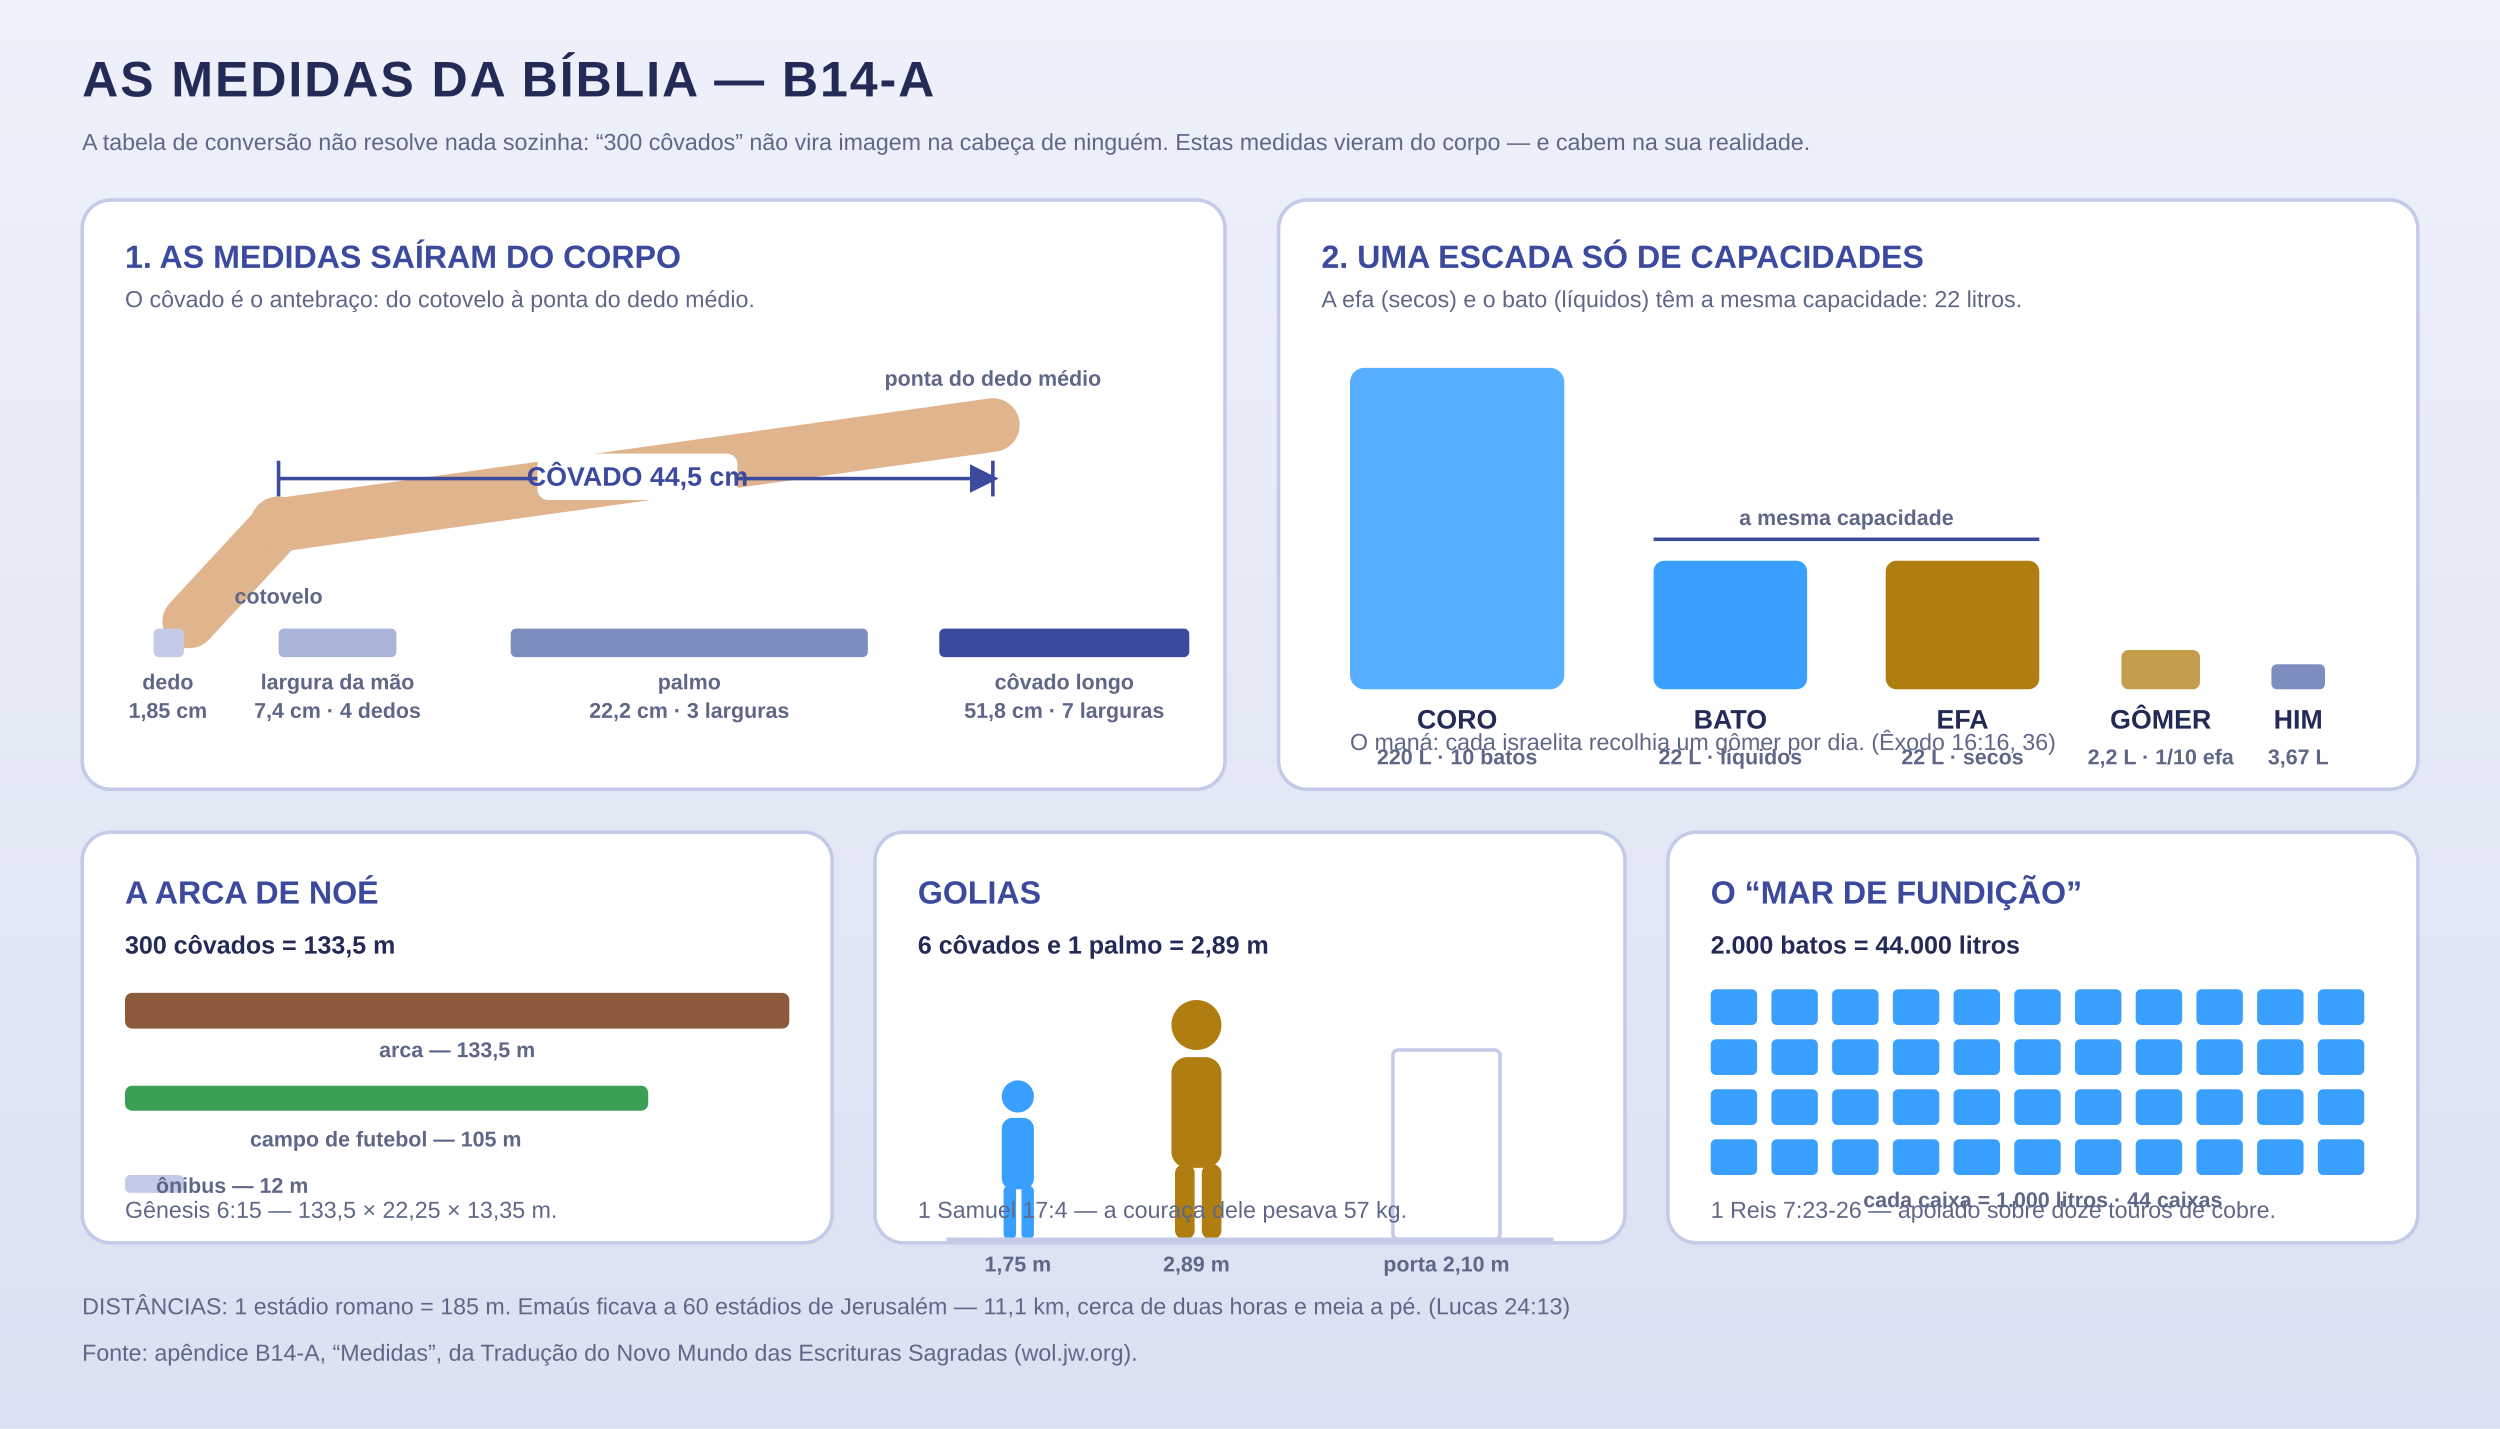
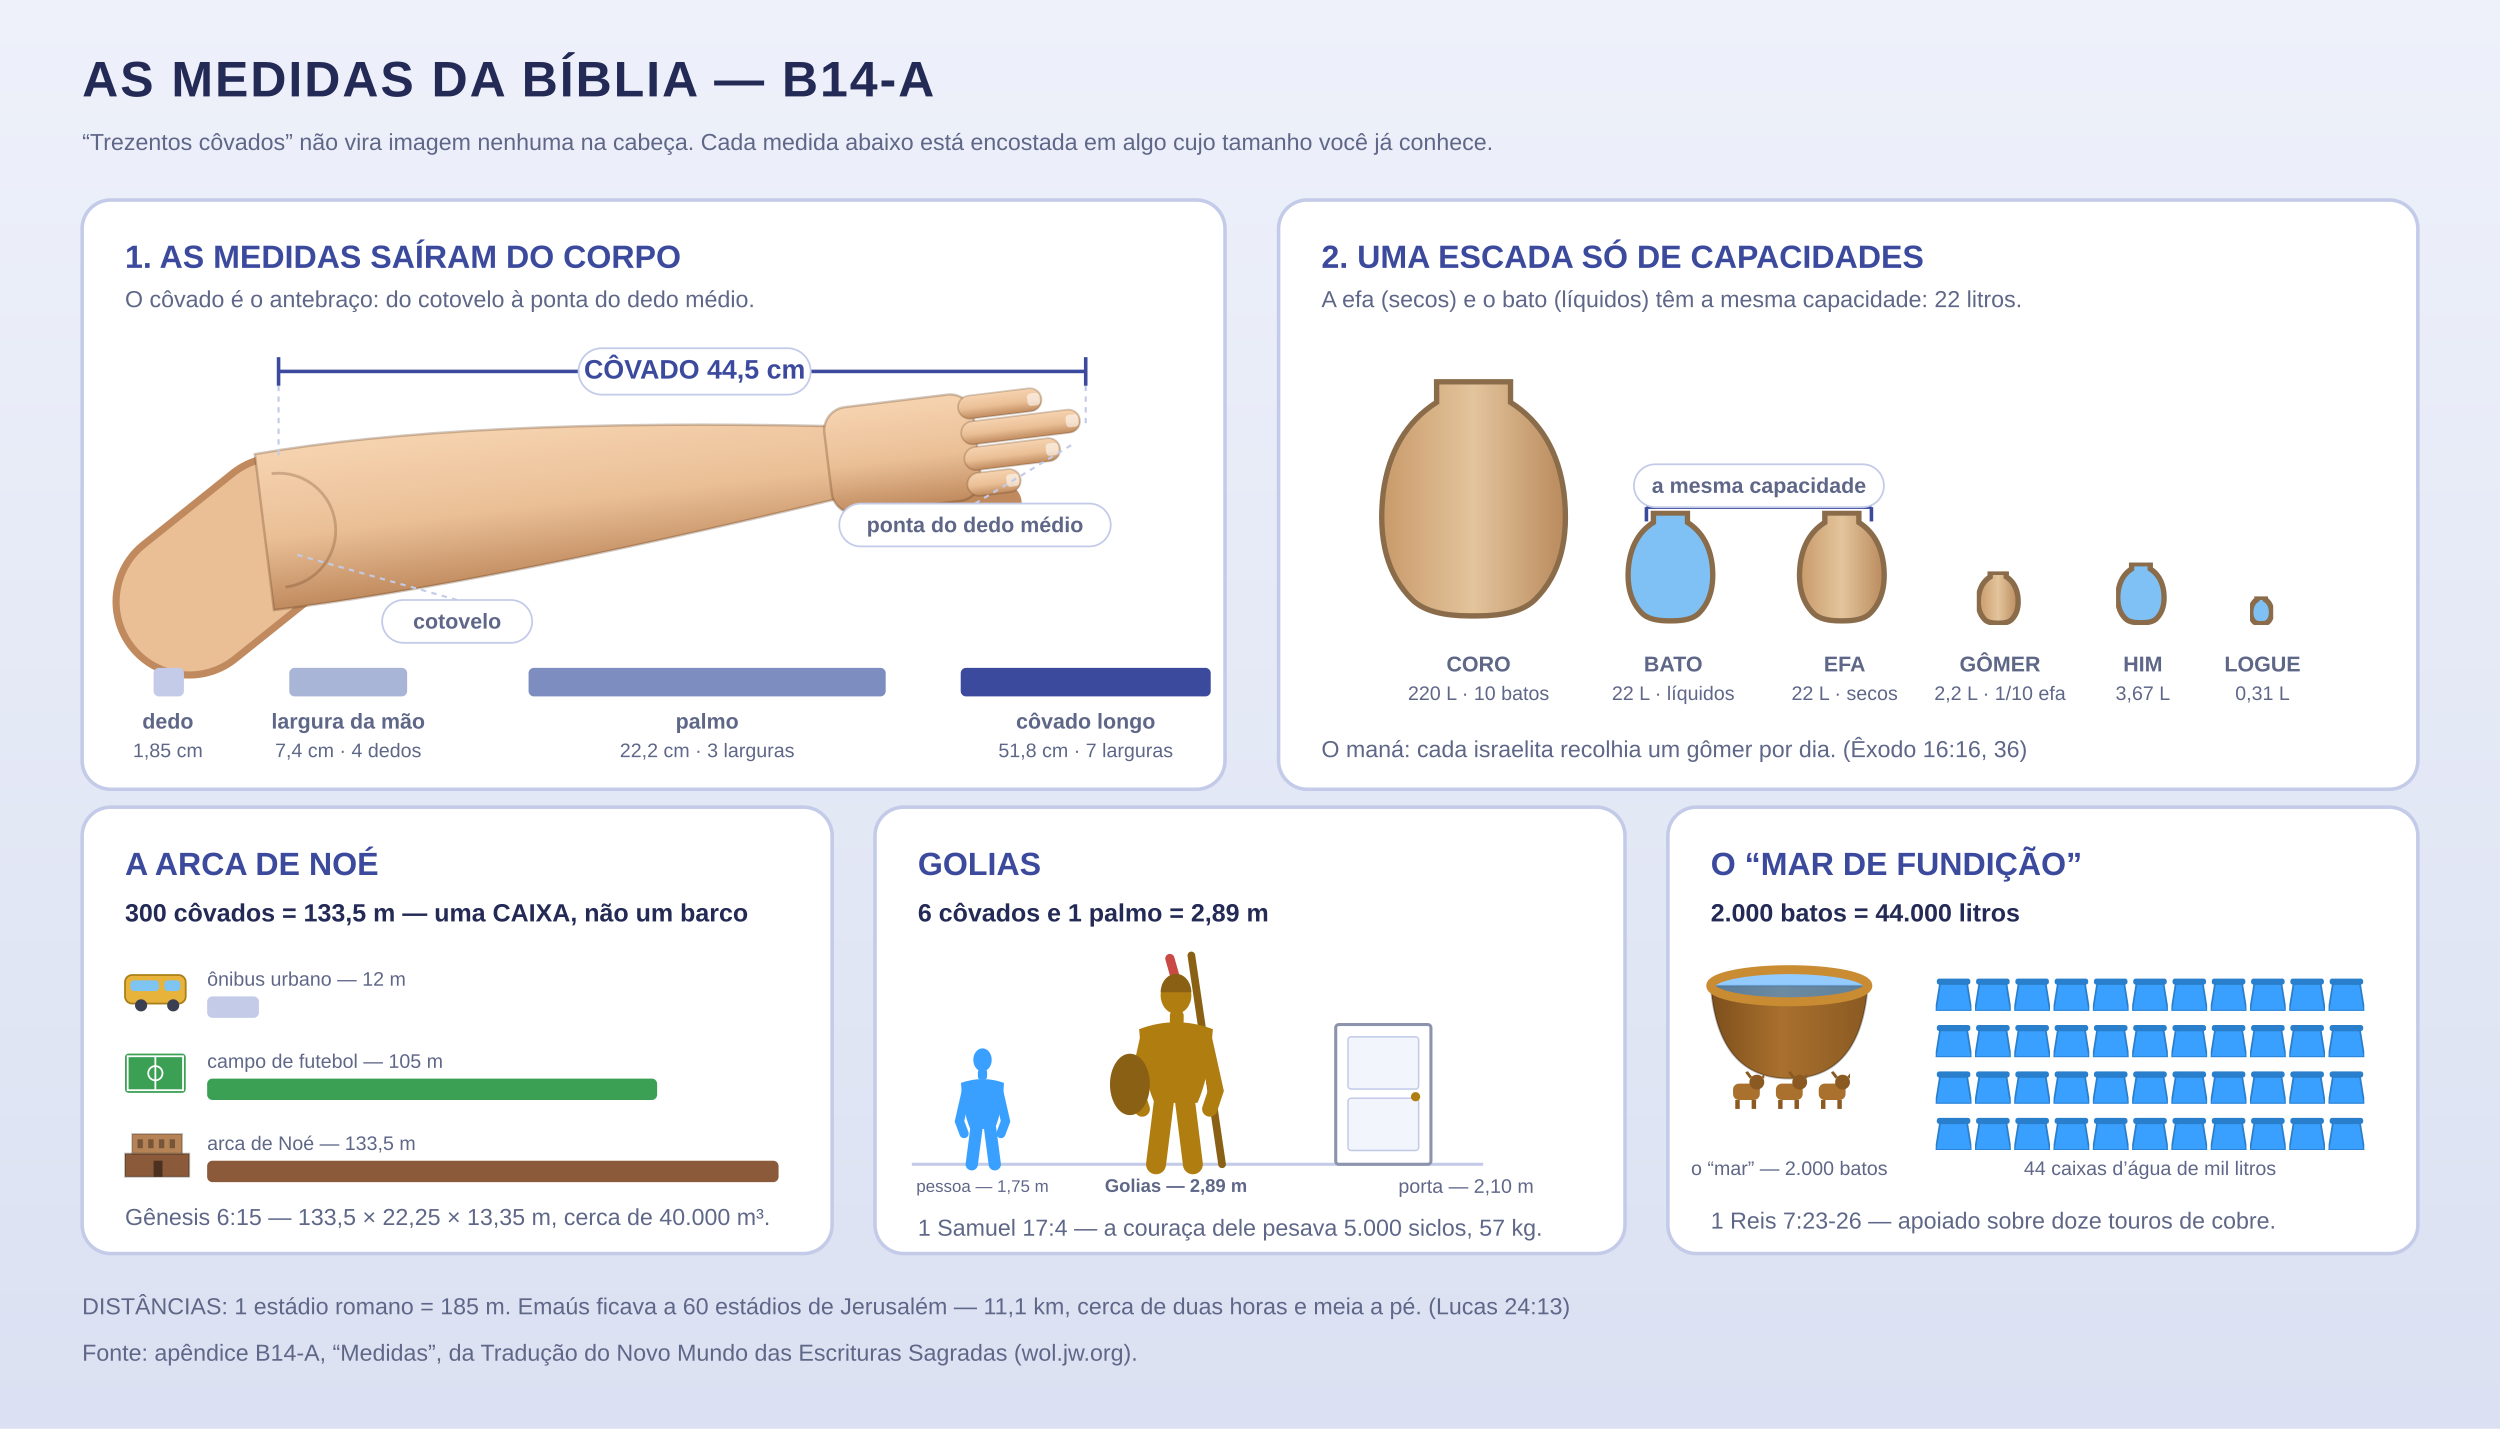
<svg xmlns="http://www.w3.org/2000/svg" viewBox="0 0 1400 800" width="1400" height="800" role="img" aria-labelledby="tit desc" font-family="'Segoe UI', 'Helvetica Neue', Arial, sans-serif">
  <defs>
    <linearGradient id="fundo" x1="0" y1="0" x2="0" y2="1">
      <stop offset="0" stop-color="#eef1fa" />
      <stop offset="1" stop-color="#dbe1f2" />
    </linearGradient>
-     <marker id="seta" viewBox="0 0 10 10" refX="8" refY="5" markerWidth="8" markerHeight="8" orient="auto">
-       <path d="M0 0 L10 5 L0 10 z" fill="#3c4a9e" />
-     </marker>
+     <linearGradient id="pele" x1="0" y1="0" x2="0" y2="1">
+       <stop offset="0" stop-color="#f6d3b0" />
+       <stop offset="0.55" stop-color="#eabf96" />
+       <stop offset="1" stop-color="#c08a5e" />
+     </linearGradient>
+     <linearGradient id="bronze" x1="0" y1="0" x2="1" y2="0">
+       <stop offset="0" stop-color="#7d4f1c" />
+       <stop offset="0.45" stop-color="#a9702e" />
+       <stop offset="1" stop-color="#8a5a22" />
+     </linearGradient>
+     <linearGradient id="barro" x1="0" y1="0" x2="1" y2="0">
+       <stop offset="0" stop-color="#c99a6a" />
+       <stop offset="0.5" stop-color="#e3c49c" />
+       <stop offset="1" stop-color="#b98a5c" />
+     </linearGradient>
+     <symbol id="jarro" viewBox="0 0 100 120">
+       <path d="M34 2 h32 v10 q22 14 26 44 q4 34 -14 52 q-8 8 -28 8 h-4 q-20 0 -28 -8                      q-18 -18 -14 -52 q4 -30 26 -44 v-10 z" stroke="#8a6b4a" stroke-width="3" vector-effect="non-scaling-stroke" />
+     </symbol>
+     <symbol id="cxdagua" viewBox="0 0 20 18">
+       <path d="M2.4 3 H17.6 L20 18 H0 Z" fill="#3aa0ff" stroke="#2a7fcc" stroke-width="1" />
+       <rect x="0.6" y="0" width="18.8" height="3.4" rx="1.4" fill="#2a7fcc" />
+     </symbol>
+     <symbol id="touro" viewBox="0 0 24 26">
+       <rect x="3" y="8" width="18" height="11" rx="4" fill="#a9702e" />
+       <circle cx="19" cy="7" r="5" fill="#8a5a22" />
+       <path d="M15 4 L12 0 M23 4 L26 0" stroke="#8a5a22" stroke-width="2" />
+       <path d="M6 19 v6 M17 19 v6" stroke="#8a5a22" stroke-width="3" />
+     </symbol>
  </defs>
  <style>
        .cab  { fill:#232a55; font-size:28px; font-weight:800; letter-spacing:1.1px; }
        .rot  { fill:#3c4a9e; font-size:18px; font-weight:700; }
        .rotp { fill:#5f6788; font-size:13px; }
        .painel { fill:#ffffff; stroke:#c3cbe8; stroke-width:2; }
        .not  { font-size:12px; font-weight:700; text-anchor:middle; fill:#5f6788; }
+         .sub  { font-size:11px; font-weight:400; text-anchor:middle; fill:#5f6788; }
        .cx   { font-size:15px; font-weight:800; text-anchor:middle; }
        .val  { font-size:14px; font-weight:800; fill:#232a55; }
-         .ouro { fill:#b07d10; }
-         .ok   { fill:#2f8f5c; }
-         .cota { stroke:#3c4a9e; stroke-width:2; }
+         .esq  { text-anchor:start; }
+         .dir  { text-anchor:end; }
+         .cota { stroke:#3c4a9e; stroke-width:2; fill:none; }
+         .guia { stroke:#c3cbe8; stroke-width:1.2; stroke-dasharray:3 3; }
+         .tag  { fill:#ffffff; stroke:#c3cbe8; stroke-width:1; }
    </style>
  <rect width="1400" height="800" fill="url(#fundo)" />
  <text class="cab" x="46" y="54">AS MEDIDAS DA BÍBLIA — B14-A</text>
  <text class="rotp" x="46" y="84" font-size="16">
-         A tabela de conversão não resolve nada sozinha: “300 côvados” não vira imagem na cabeça de ninguém. Estas medidas vieram do corpo — e cabem na sua realidade.
+         “Trezentos côvados” não vira imagem nenhuma na cabeça. Cada medida abaixo está encostada em algo cujo tamanho você já conhece.
    </text>
  <g transform="translate(46,112)">
    <rect class="painel" width="640" height="330" rx="16" />
    <text class="rot" x="24" y="38">1. AS MEDIDAS SAÍRAM DO CORPO</text>
    <text class="rotp" x="24" y="60">O côvado é o antebraço: do cotovelo à ponta do dedo médio.</text>
-     <g transform="translate(40,86)">
-       <path d="M20 150 L70 96 L470 40" stroke="#e0b48c" stroke-width="30" stroke-linecap="round" fill="none" />
-       <circle cx="70" cy="96" r="16" fill="#e0b48c" />
-       <text class="not" x="70" y="140">cotovelo</text>
-       <text class="not" x="470" y="18">ponta do dedo médio</text>
-       <line class="cota" x1="70" y1="70" x2="470" y2="70" marker-end="url(#seta)" />
-       <line class="cota" x1="70" y1="60" x2="70" y2="80" />
-       <line class="cota" x1="470" y1="60" x2="470" y2="80" />
-       <rect x="215" y="56" width="112" height="26" rx="6" fill="#ffffff" />
-       <text class="cx" x="271" y="74" fill="#3c4a9e">CÔVADO 44,5 cm</text>
-     </g>
-     <g transform="translate(40,240)">
+     <line x1="60" y1="225" x2="110" y2="185" stroke="#c08a5e" stroke-width="86" stroke-linecap="round" />
+     <line x1="60" y1="225" x2="110" y2="185" stroke="#eabf96" stroke-width="78" stroke-linecap="round" />
+     <g transform="translate(110,185) rotate(-6.97)">
+       <path d="M-8 -44 Q 110 -50 317 -20 L 317 20 Q 110 44 -8 44 Z" fill="url(#pele)" stroke="rgba(90,55,25,.28)" stroke-width="1.4" />
+       <path d="M322 16 Q 386 46 404 34" stroke="#c08a5e" stroke-width="22" stroke-linecap="round" fill="none" />
+       <rect x="310" y="-30" width="84" height="60" rx="13" fill="url(#pele)" stroke="rgba(90,55,25,.28)" stroke-width="1.4" />
+       <g fill="url(#pele)" stroke="rgba(90,55,25,.24)" stroke-width="1">
+         <rect x="386" y="-28" width="47" height="13" rx="6.5" />
+         <rect x="386" y="-13.5" width="67" height="13" rx="6.5" />
+         <rect x="386" y="1" width="54" height="13" rx="6.5" />
+         <rect x="386" y="15.5" width="30" height="13" rx="6.5" />
+       </g>
+       <g fill="rgba(255,255,255,.55)">
+         <rect x="425" y="-25" width="7" height="7" rx="2" />
+         <rect x="445" y="-10.5" width="7" height="7" rx="2" />
+         <rect x="432" y="4" width="7" height="7" rx="2" />
+         <rect x="408" y="18.5" width="7" height="7" rx="2" />
+       </g>
+       <path d="M0 -32 A 32 32 0 0 1 0 32" stroke="rgba(90,55,25,.25)" stroke-width="1.6" fill="none" />
+     </g>
+     <line class="guia" x1="110" y1="104" x2="110" y2="146" />
+     <line class="guia" x1="562" y1="104" x2="562" y2="126" />
+     <path class="cota" d="M110 96 H562 M110 88 V104 M562 88 V104" />
+     <rect class="tag" x="278" y="83" width="130" height="26" rx="13" />
+     <text class="cx" x="343" y="100" fill="#3c4a9e">CÔVADO 44,5 cm</text>
+     <line class="guia" x1="210" y1="224" x2="118" y2="198" />
+     <rect class="tag" x="168" y="224" width="84" height="24" rx="12" />
+     <text class="not" x="210" y="240">cotovelo</text>
+     <line class="guia" x1="500" y1="170" x2="556" y2="136" />
+     <rect class="tag" x="424" y="170" width="152" height="24" rx="12" />
+     <text class="not" x="500" y="186">ponta do dedo médio</text>
+     <g transform="translate(40,262)">
      <rect x="0" y="0" width="17" height="16" rx="3" fill="#c3cbe8" />
      <text class="not" x="8" y="34">dedo</text>
-       <text class="not" x="8" y="50" font-weight="400">1,85 cm</text>
-       <rect x="70" y="0" width="66" height="16" rx="3" fill="#a9b5d6" />
-       <text class="not" x="103" y="34">largura da mão</text>
-       <text class="not" x="103" y="50" font-weight="400">7,4 cm · 4 dedos</text>
-       <rect x="200" y="0" width="200" height="16" rx="3" fill="#7d8dc0" />
-       <text class="not" x="300" y="34">palmo</text>
-       <text class="not" x="300" y="50" font-weight="400">22,2 cm · 3 larguras</text>
-       <rect x="440" y="0" width="140" height="16" rx="3" fill="#3c4a9e" />
-       <text class="not" x="510" y="34" fill="#3c4a9e">côvado longo</text>
-       <text class="not" x="510" y="50" font-weight="400">51,8 cm · 7 larguras</text>
+       <text class="sub" x="8" y="50">1,85 cm</text>
+       <rect x="76" y="0" width="66" height="16" rx="3" fill="#a9b5d6" />
+       <text class="not" x="109" y="34">largura da mão</text>
+       <text class="sub" x="109" y="50">7,4 cm · 4 dedos</text>
+       <rect x="210" y="0" width="200" height="16" rx="3" fill="#7d8dc0" />
+       <text class="not" x="310" y="34">palmo</text>
+       <text class="sub" x="310" y="50">22,2 cm · 3 larguras</text>
+       <rect x="452" y="0" width="140" height="16" rx="3" fill="#3c4a9e" />
+       <text class="not" x="522" y="34" fill="#3c4a9e">côvado longo</text>
+       <text class="sub" x="522" y="50">51,8 cm · 7 larguras</text>
    </g>
  </g>
  <g transform="translate(716,112)">
    <rect class="painel" width="638" height="330" rx="16" />
    <text class="rot" x="24" y="38">2. UMA ESCADA SÓ DE CAPACIDADES</text>
    <text class="rotp" x="24" y="60">A efa (secos) e o bato (líquidos) têm a mesma capacidade: 22 litros.</text>
-     <g transform="translate(40,84)">
-       <rect x="0" y="10" width="120" height="180" rx="8" fill="#3aa0ff" opacity=".85" />
-       <text class="cx" x="60" y="212" fill="#232a55">CORO</text>
-       <text class="not" x="60" y="232" font-weight="400">220 L · 10 batos</text>
-       <rect x="170" y="118" width="86" height="72" rx="6" fill="#3aa0ff" />
-       <text class="cx" x="213" y="212" fill="#232a55">BATO</text>
-       <text class="not" x="213" y="232" font-weight="400">22 L · líquidos</text>
-       <rect x="300" y="118" width="86" height="72" rx="6" fill="#b07d10" />
-       <text class="cx" x="343" y="212" fill="#232a55">EFA</text>
-       <text class="not" x="343" y="232" font-weight="400">22 L · secos</text>
-       <rect x="432" y="168" width="44" height="22" rx="4" fill="#b07d10" opacity=".75" />
-       <text class="cx" x="454" y="212" fill="#232a55">GÔMER</text>
-       <text class="not" x="454" y="232" font-weight="400">2,2 L · 1/10 efa</text>
-       <rect x="516" y="176" width="30" height="14" rx="3" fill="#7d8dc0" />
-       <text class="cx" x="531" y="212" fill="#232a55">HIM</text>
-       <text class="not" x="531" y="232" font-weight="400">3,67 L</text>
-       <line class="cota" x1="170" y1="106" x2="386" y2="106" />
-       <text class="not" x="278" y="98" fill="#2f8f5c">a mesma capacidade</text>
-     </g>
-     <text class="rotp" x="40" y="308">O maná: cada israelita recolhia um gômer por dia. (Êxodo 16:16, 36)</text>
-   </g>
-   <g transform="translate(46,466)">
-     <rect class="painel" width="420" height="230" rx="16" />
-     <text class="rot" x="24" y="40">A ARCA DE NOÉ</text>
-     <text class="val" x="24" y="68">300 côvados = 133,5 m</text>
-     <g transform="translate(24,90)">
-       <rect x="0" y="0" width="372" height="20" rx="4" fill="#8a5a3a" />
-       <text class="not" x="186" y="36" font-weight="400">arca — 133,5 m</text>
-       <rect x="0" y="52" width="293" height="14" rx="4" fill="#3ba054" />
-       <text class="not" x="146" y="86" font-weight="400">campo de futebol — 105 m</text>
-       <rect x="0" y="102" width="33" height="10" rx="3" fill="#c3cbe8" />
-       <text class="not" x="60" y="112" font-weight="400" text-anchor="start">ônibus — 12 m</text>
-     </g>
-     <text class="rotp" x="24" y="216">Gênesis 6:15 — 133,5 × 22,25 × 13,35 m.</text>
-   </g>
-   <g transform="translate(490,466)">
-     <rect class="painel" width="420" height="230" rx="16" />
-     <text class="rot" x="24" y="40">GOLIAS</text>
-     <text class="val" x="24" y="68">6 côvados e 1 palmo = 2,89 m</text>
-     <g transform="translate(40,88)">
+     <g>
+       <use href="#jarro" x="54" y="99" width="115" height="139" fill="url(#barro)" />
+       <use href="#jarro" x="194" y="174" width="53" height="64" fill="#7fc0f5" />
+       <use href="#jarro" x="290" y="174" width="53" height="64" fill="url(#barro)" />
+       <use href="#jarro" x="391" y="208" width="25" height="30" fill="url(#barro)" />
+       <use href="#jarro" x="469" y="203" width="29" height="35" fill="#7fc0f5" />
+       <use href="#jarro" x="544" y="222" width="13" height="16" fill="#7fc0f5" />
+     </g>
+     <g stroke="none">
+       <text class="not" x="112" y="264">CORO</text>
+       <text class="sub" x="112" y="280">220 L · 10 batos</text>
+       <text class="not" x="221" y="264">BATO</text>
+       <text class="sub" x="221" y="280">22 L · líquidos</text>
+       <text class="not" x="317" y="264">EFA</text>
+       <text class="sub" x="317" y="280">22 L · secos</text>
+       <text class="not" x="404" y="264">GÔMER</text>
+       <text class="sub" x="404" y="280">2,2 L · 1/10 efa</text>
+       <text class="not" x="484" y="264">HIM</text>
+       <text class="sub" x="484" y="280">3,67 L</text>
+       <text class="not" x="551" y="264">LOGUE</text>
+       <text class="sub" x="551" y="280">0,31 L</text>
+     </g>
+     <path class="cota" d="M206 172 H332 M206 172 V180 M332 172 V180" stroke="#2f8f5c" />
+     <rect class="tag" x="199" y="148" width="140" height="24" rx="12" />
+     <text class="not" x="269" y="164" fill="#2f8f5c">a mesma capacidade</text>
+     <text class="rotp" x="24" y="312">O maná: cada israelita recolhia um gômer por dia. (Êxodo 16:16, 36)</text>
+   </g>
+   <g transform="translate(46,452)">
+     <rect class="painel" width="420" height="250" rx="16" />
+     <text class="rot" x="24" y="38">A ARCA DE NOÉ</text>
+     <text class="val" x="24" y="64">300 côvados = 133,5 m — uma CAIXA, não um barco</text>
+     <g transform="translate(24,88)">
+       <rect x="0" y="6" width="34" height="16" rx="4" fill="#e8b33a" stroke="#a97f18" />
+       <rect x="3" y="9" width="16" height="6" rx="2" fill="#7ec4f2" />
+       <rect x="22" y="9" width="9" height="6" rx="2" fill="#7ec4f2" />
+       <circle cx="9" cy="23" r="3.4" fill="#3a3f52" />
+       <circle cx="27" cy="23" r="3.4" fill="#3a3f52" />
+     </g>
+     <text class="sub esq" x="70" y="100">ônibus urbano — 12 m</text>
+     <rect x="70" y="106" width="29" height="12" rx="3" fill="#c3cbe8" />
+     <g transform="translate(24,134)">
+       <rect x="0" y="4" width="34" height="22" rx="2" fill="#3ba054" />
+       <rect x="1.5" y="5.5" width="31" height="19" fill="none" stroke="#ffffff" stroke-width="1" />
+       <path d="M17 5.5 V24.5" stroke="#ffffff" stroke-width="1" />
+       <circle cx="17" cy="15" r="4" fill="none" stroke="#ffffff" stroke-width="1" />
+     </g>
+     <text class="sub esq" x="70" y="146">campo de futebol — 105 m</text>
+     <rect x="70" y="152" width="252" height="12" rx="3" fill="#3ba054" />
+     <g transform="translate(24,180)">
+       <rect x="0" y="14" width="36" height="13" fill="#8a5a3a" stroke="rgba(0,0,0,.25)" />
+       <rect x="4" y="3" width="28" height="11" fill="#b58356" stroke="rgba(0,0,0,.22)" />
+       <g fill="rgba(0,0,0,.35)">
+         <rect x="7" y="6" width="3" height="5" />
+         <rect x="13" y="6" width="3" height="5" />
+         <rect x="19" y="6" width="3" height="5" />
+         <rect x="25" y="6" width="3" height="5" />
+       </g>
+       <rect x="16" y="18" width="5" height="9" fill="rgba(0,0,0,.45)" />
+     </g>
+     <text class="sub esq" x="70" y="192">arca de Noé — 133,5 m</text>
+     <rect x="70" y="198" width="320" height="12" rx="3" fill="#8a5a3a" />
+     <text class="rotp" x="24" y="234">Gênesis 6:15 — 133,5 × 22,25 × 13,35 m, cerca de 40.000 m³.</text>
+   </g>
+   <g transform="translate(490,452)">
+     <rect class="painel" width="420" height="250" rx="16" />
+     <text class="rot" x="24" y="38">GOLIAS</text>
+     <text class="val" x="24" y="64">6 côvados e 1 palmo = 2,89 m</text>
+     <g transform="translate(0,200) scale(0.86) translate(0,-198)">
+       <line x1="24" y1="198" x2="396" y2="198" stroke="#c3cbe8" stroke-width="2" />
      <g fill="#3aa0ff">
-         <circle cx="40" cy="60" r="9" />
-         <rect x="31" y="72" width="18" height="40" rx="6" />
-         <rect x="32" y="110" width="7" height="30" rx="3" />
-         <rect x="42" y="110" width="7" height="30" rx="3" />
-       </g>
-       <text class="not" x="40" y="158" font-weight="400">1,75 m</text>
-       <g fill="#b07d10">
-         <circle cx="140" cy="20" r="14" />
-         <rect x="126" y="38" width="28" height="62" rx="9" />
-         <rect x="128" y="98" width="11" height="42" rx="5" />
-         <rect x="143" y="98" width="11" height="42" rx="5" />
-       </g>
-       <text class="not" x="140" y="158" font-weight="700" fill="#b07d10">2,89 m</text>
-       <rect x="250" y="34" width="60" height="106" rx="3" fill="#ffffff" stroke="#c3cbe8" stroke-width="2" />
-       <text class="not" x="280" y="158" font-weight="400">porta 2,10 m</text>
-       <line x1="0" y1="140" x2="340" y2="140" stroke="#c3cbe8" stroke-width="2" />
-     </g>
-     <text class="rotp" x="24" y="216">1 Samuel 17:4 — a couraça dele pesava 57 kg.</text>
-   </g>
-   <g transform="translate(934,466)">
-     <rect class="painel" width="420" height="230" rx="16" />
-     <text class="rot" x="24" y="40">O “MAR DE FUNDIÇÃO”</text>
-     <text class="val" x="24" y="68">2.000 batos = 44.000 litros</text>
-     <g transform="translate(24,88)">
-       <g fill="#3aa0ff">
-         <rect x="0" y="0" width="26" height="20" rx="3" />
-         <rect x="34" y="0" width="26" height="20" rx="3" />
-         <rect x="68" y="0" width="26" height="20" rx="3" />
-         <rect x="102" y="0" width="26" height="20" rx="3" />
-         <rect x="136" y="0" width="26" height="20" rx="3" />
-         <rect x="170" y="0" width="26" height="20" rx="3" />
-         <rect x="204" y="0" width="26" height="20" rx="3" />
-         <rect x="238" y="0" width="26" height="20" rx="3" />
-         <rect x="272" y="0" width="26" height="20" rx="3" />
-         <rect x="306" y="0" width="26" height="20" rx="3" />
-         <rect x="340" y="0" width="26" height="20" rx="3" />
-         <rect x="0" y="28" width="26" height="20" rx="3" />
-         <rect x="34" y="28" width="26" height="20" rx="3" />
-         <rect x="68" y="28" width="26" height="20" rx="3" />
-         <rect x="102" y="28" width="26" height="20" rx="3" />
-         <rect x="136" y="28" width="26" height="20" rx="3" />
-         <rect x="170" y="28" width="26" height="20" rx="3" />
-         <rect x="204" y="28" width="26" height="20" rx="3" />
-         <rect x="238" y="28" width="26" height="20" rx="3" />
-         <rect x="272" y="28" width="26" height="20" rx="3" />
-         <rect x="306" y="28" width="26" height="20" rx="3" />
-         <rect x="340" y="28" width="26" height="20" rx="3" />
-         <rect x="0" y="56" width="26" height="20" rx="3" />
-         <rect x="34" y="56" width="26" height="20" rx="3" />
-         <rect x="68" y="56" width="26" height="20" rx="3" />
-         <rect x="102" y="56" width="26" height="20" rx="3" />
-         <rect x="136" y="56" width="26" height="20" rx="3" />
-         <rect x="170" y="56" width="26" height="20" rx="3" />
-         <rect x="204" y="56" width="26" height="20" rx="3" />
-         <rect x="238" y="56" width="26" height="20" rx="3" />
-         <rect x="272" y="56" width="26" height="20" rx="3" />
-         <rect x="306" y="56" width="26" height="20" rx="3" />
-         <rect x="340" y="56" width="26" height="20" rx="3" />
-         <rect x="0" y="84" width="26" height="20" rx="3" />
-         <rect x="34" y="84" width="26" height="20" rx="3" />
-         <rect x="68" y="84" width="26" height="20" rx="3" />
-         <rect x="102" y="84" width="26" height="20" rx="3" />
-         <rect x="136" y="84" width="26" height="20" rx="3" />
-         <rect x="170" y="84" width="26" height="20" rx="3" />
-         <rect x="204" y="84" width="26" height="20" rx="3" />
-         <rect x="238" y="84" width="26" height="20" rx="3" />
-         <rect x="272" y="84" width="26" height="20" rx="3" />
-         <rect x="306" y="84" width="26" height="20" rx="3" />
-         <rect x="340" y="84" width="26" height="20" rx="3" />
-       </g>
-       <text class="not" x="186" y="122" font-weight="400">cada caixa = 1.000 litros · 44 caixas</text>
-     </g>
-     <text class="rotp" x="24" y="216">1 Reis 7:23-26 — apoiado sobre doze touros de cobre.</text>
+         <ellipse cx="70" cy="130" rx="6" ry="7.5" />
+         <rect x="67" y="136" width="6" height="7" rx="2" />
+         <path d="M56 145 q1 18 6 30 h16 q5 -12 6 -30 q-14 -5 -28 0 z" />
+         <path d="M60 148 l-5 22 l3 8" stroke="#3aa0ff" stroke-width="6" stroke-linecap="round" fill="none" />
+         <path d="M80 148 l5 22 l-3 8" stroke="#3aa0ff" stroke-width="6" stroke-linecap="round" fill="none" />
+         <path d="M66 175 l-3 23" stroke="#3aa0ff" stroke-width="8" stroke-linecap="round" />
+         <path d="M75 175 l3 23" stroke="#3aa0ff" stroke-width="8" stroke-linecap="round" />
+       </g>
+       <text class="sub" x="70" y="216">pessoa — 1,75 m</text>
+       <g>
+         <path d="M196 78 l-4 -14" stroke="#c94a45" stroke-width="6" stroke-linecap="round" />
+         <path d="M226 198 L206 62" stroke="#8a6015" stroke-width="5" stroke-linecap="round" />
+         <ellipse cx="196" cy="88" rx="10" ry="12" fill="#b07d10" />
+         <path d="M186 86 a10 12 0 0 1 20 0 z" fill="#8a6015" />
+         <rect x="192" y="98" width="9" height="10" rx="3" fill="#b07d10" />
+         <path d="M172 110 q2 30 10 48 h28 q8 -18 10 -48 q-24 -9 -48 0 z" fill="#b07d10" />
+         <path d="M178 114 l-8 36 l4 12" stroke="#b07d10" stroke-width="10" stroke-linecap="round" fill="none" />
+         <path d="M214 114 l8 36 l-4 12" stroke="#b07d10" stroke-width="10" stroke-linecap="round" fill="none" />
+         <path d="M188 158 l-5 40" stroke="#b07d10" stroke-width="13" stroke-linecap="round" />
+         <path d="M202 158 l5 40" stroke="#b07d10" stroke-width="13" stroke-linecap="round" />
+         <ellipse cx="166" cy="146" rx="13" ry="20" fill="#8a6015" />
+       </g>
+       <text class="not" x="196" y="216" fill="#b07d10">Golias — 2,89 m</text>
+       <rect x="300" y="107" width="62" height="91" rx="2" fill="#ffffff" stroke="#8b93ad" stroke-width="2" />
+       <rect x="308" y="115" width="46" height="34" rx="2" fill="#f2f5fc" stroke="#c3cbe8" />
+       <rect x="308" y="155" width="46" height="34" rx="2" fill="#f2f5fc" stroke="#c3cbe8" />
+       <circle cx="352" cy="154" r="3" fill="#b07d10" />
+     </g>
+     <text class="sub" x="331" y="216">porta — 2,10 m</text>
+     <text class="rotp" x="24" y="240">1 Samuel 17:4 — a couraça dele pesava 5.000 siclos, 57 kg.</text>
+   </g>
+   <g transform="translate(934,452)">
+     <rect class="painel" width="420" height="250" rx="16" />
+     <text class="rot" x="24" y="38">O “MAR DE FUNDIÇÃO”</text>
+     <text class="val" x="24" y="64">2.000 batos = 44.000 litros</text>
+     <g transform="translate(24,86)">
+       <path d="M0 14 q4 52 44 52 q40 0 44 -52 z" fill="url(#bronze)" stroke="rgba(0,0,0,.28)" />
+       <ellipse cx="44" cy="14" rx="44" ry="9" fill="#3aa0ff" opacity=".55" />
+       <ellipse cx="44" cy="14" rx="44" ry="9" fill="none" stroke="#c98c33" stroke-width="5" />
+       <use href="#touro" x="10" y="62" width="20" height="22" />
+       <use href="#touro" x="34" y="62" width="20" height="22" />
+       <use href="#touro" x="58" y="62" width="20" height="22" />
+     </g>
+     <text class="sub" x="68" y="206">o “mar” — 2.000 batos</text>
+     <g>
+       <use href="#cxdagua" x="150" y="96" width="20" height="18" />
+       <use href="#cxdagua" x="172" y="96" width="20" height="18" />
+       <use href="#cxdagua" x="194" y="96" width="20" height="18" />
+       <use href="#cxdagua" x="216" y="96" width="20" height="18" />
+       <use href="#cxdagua" x="238" y="96" width="20" height="18" />
+       <use href="#cxdagua" x="260" y="96" width="20" height="18" />
+       <use href="#cxdagua" x="282" y="96" width="20" height="18" />
+       <use href="#cxdagua" x="304" y="96" width="20" height="18" />
+       <use href="#cxdagua" x="326" y="96" width="20" height="18" />
+       <use href="#cxdagua" x="348" y="96" width="20" height="18" />
+       <use href="#cxdagua" x="370" y="96" width="20" height="18" />
+       <use href="#cxdagua" x="150" y="122" width="20" height="18" />
+       <use href="#cxdagua" x="172" y="122" width="20" height="18" />
+       <use href="#cxdagua" x="194" y="122" width="20" height="18" />
+       <use href="#cxdagua" x="216" y="122" width="20" height="18" />
+       <use href="#cxdagua" x="238" y="122" width="20" height="18" />
+       <use href="#cxdagua" x="260" y="122" width="20" height="18" />
+       <use href="#cxdagua" x="282" y="122" width="20" height="18" />
+       <use href="#cxdagua" x="304" y="122" width="20" height="18" />
+       <use href="#cxdagua" x="326" y="122" width="20" height="18" />
+       <use href="#cxdagua" x="348" y="122" width="20" height="18" />
+       <use href="#cxdagua" x="370" y="122" width="20" height="18" />
+       <use href="#cxdagua" x="150" y="148" width="20" height="18" />
+       <use href="#cxdagua" x="172" y="148" width="20" height="18" />
+       <use href="#cxdagua" x="194" y="148" width="20" height="18" />
+       <use href="#cxdagua" x="216" y="148" width="20" height="18" />
+       <use href="#cxdagua" x="238" y="148" width="20" height="18" />
+       <use href="#cxdagua" x="260" y="148" width="20" height="18" />
+       <use href="#cxdagua" x="282" y="148" width="20" height="18" />
+       <use href="#cxdagua" x="304" y="148" width="20" height="18" />
+       <use href="#cxdagua" x="326" y="148" width="20" height="18" />
+       <use href="#cxdagua" x="348" y="148" width="20" height="18" />
+       <use href="#cxdagua" x="370" y="148" width="20" height="18" />
+       <use href="#cxdagua" x="150" y="174" width="20" height="18" />
+       <use href="#cxdagua" x="172" y="174" width="20" height="18" />
+       <use href="#cxdagua" x="194" y="174" width="20" height="18" />
+       <use href="#cxdagua" x="216" y="174" width="20" height="18" />
+       <use href="#cxdagua" x="238" y="174" width="20" height="18" />
+       <use href="#cxdagua" x="260" y="174" width="20" height="18" />
+       <use href="#cxdagua" x="282" y="174" width="20" height="18" />
+       <use href="#cxdagua" x="304" y="174" width="20" height="18" />
+       <use href="#cxdagua" x="326" y="174" width="20" height="18" />
+       <use href="#cxdagua" x="348" y="174" width="20" height="18" />
+       <use href="#cxdagua" x="370" y="174" width="20" height="18" />
+     </g>
+     <text class="sub" x="270" y="206">44 caixas d’água de mil litros</text>
+     <text class="rotp" x="24" y="236">1 Reis 7:23-26 — apoiado sobre doze touros de cobre.</text>
  </g>
  <text class="rotp" x="46" y="736" font-size="15">
        DISTÂNCIAS: 1 estádio romano = 185 m. Emaús ficava a 60 estádios de Jerusalém — 11,1 km, cerca de duas horas e meia a pé. (Lucas 24:13)
    </text>
  <text class="rotp" x="46" y="762" font-size="13">
        Fonte: apêndice B14-A, “Medidas”, da Tradução do Novo Mundo das Escrituras Sagradas (wol.jw.org).
    </text>
</svg>
